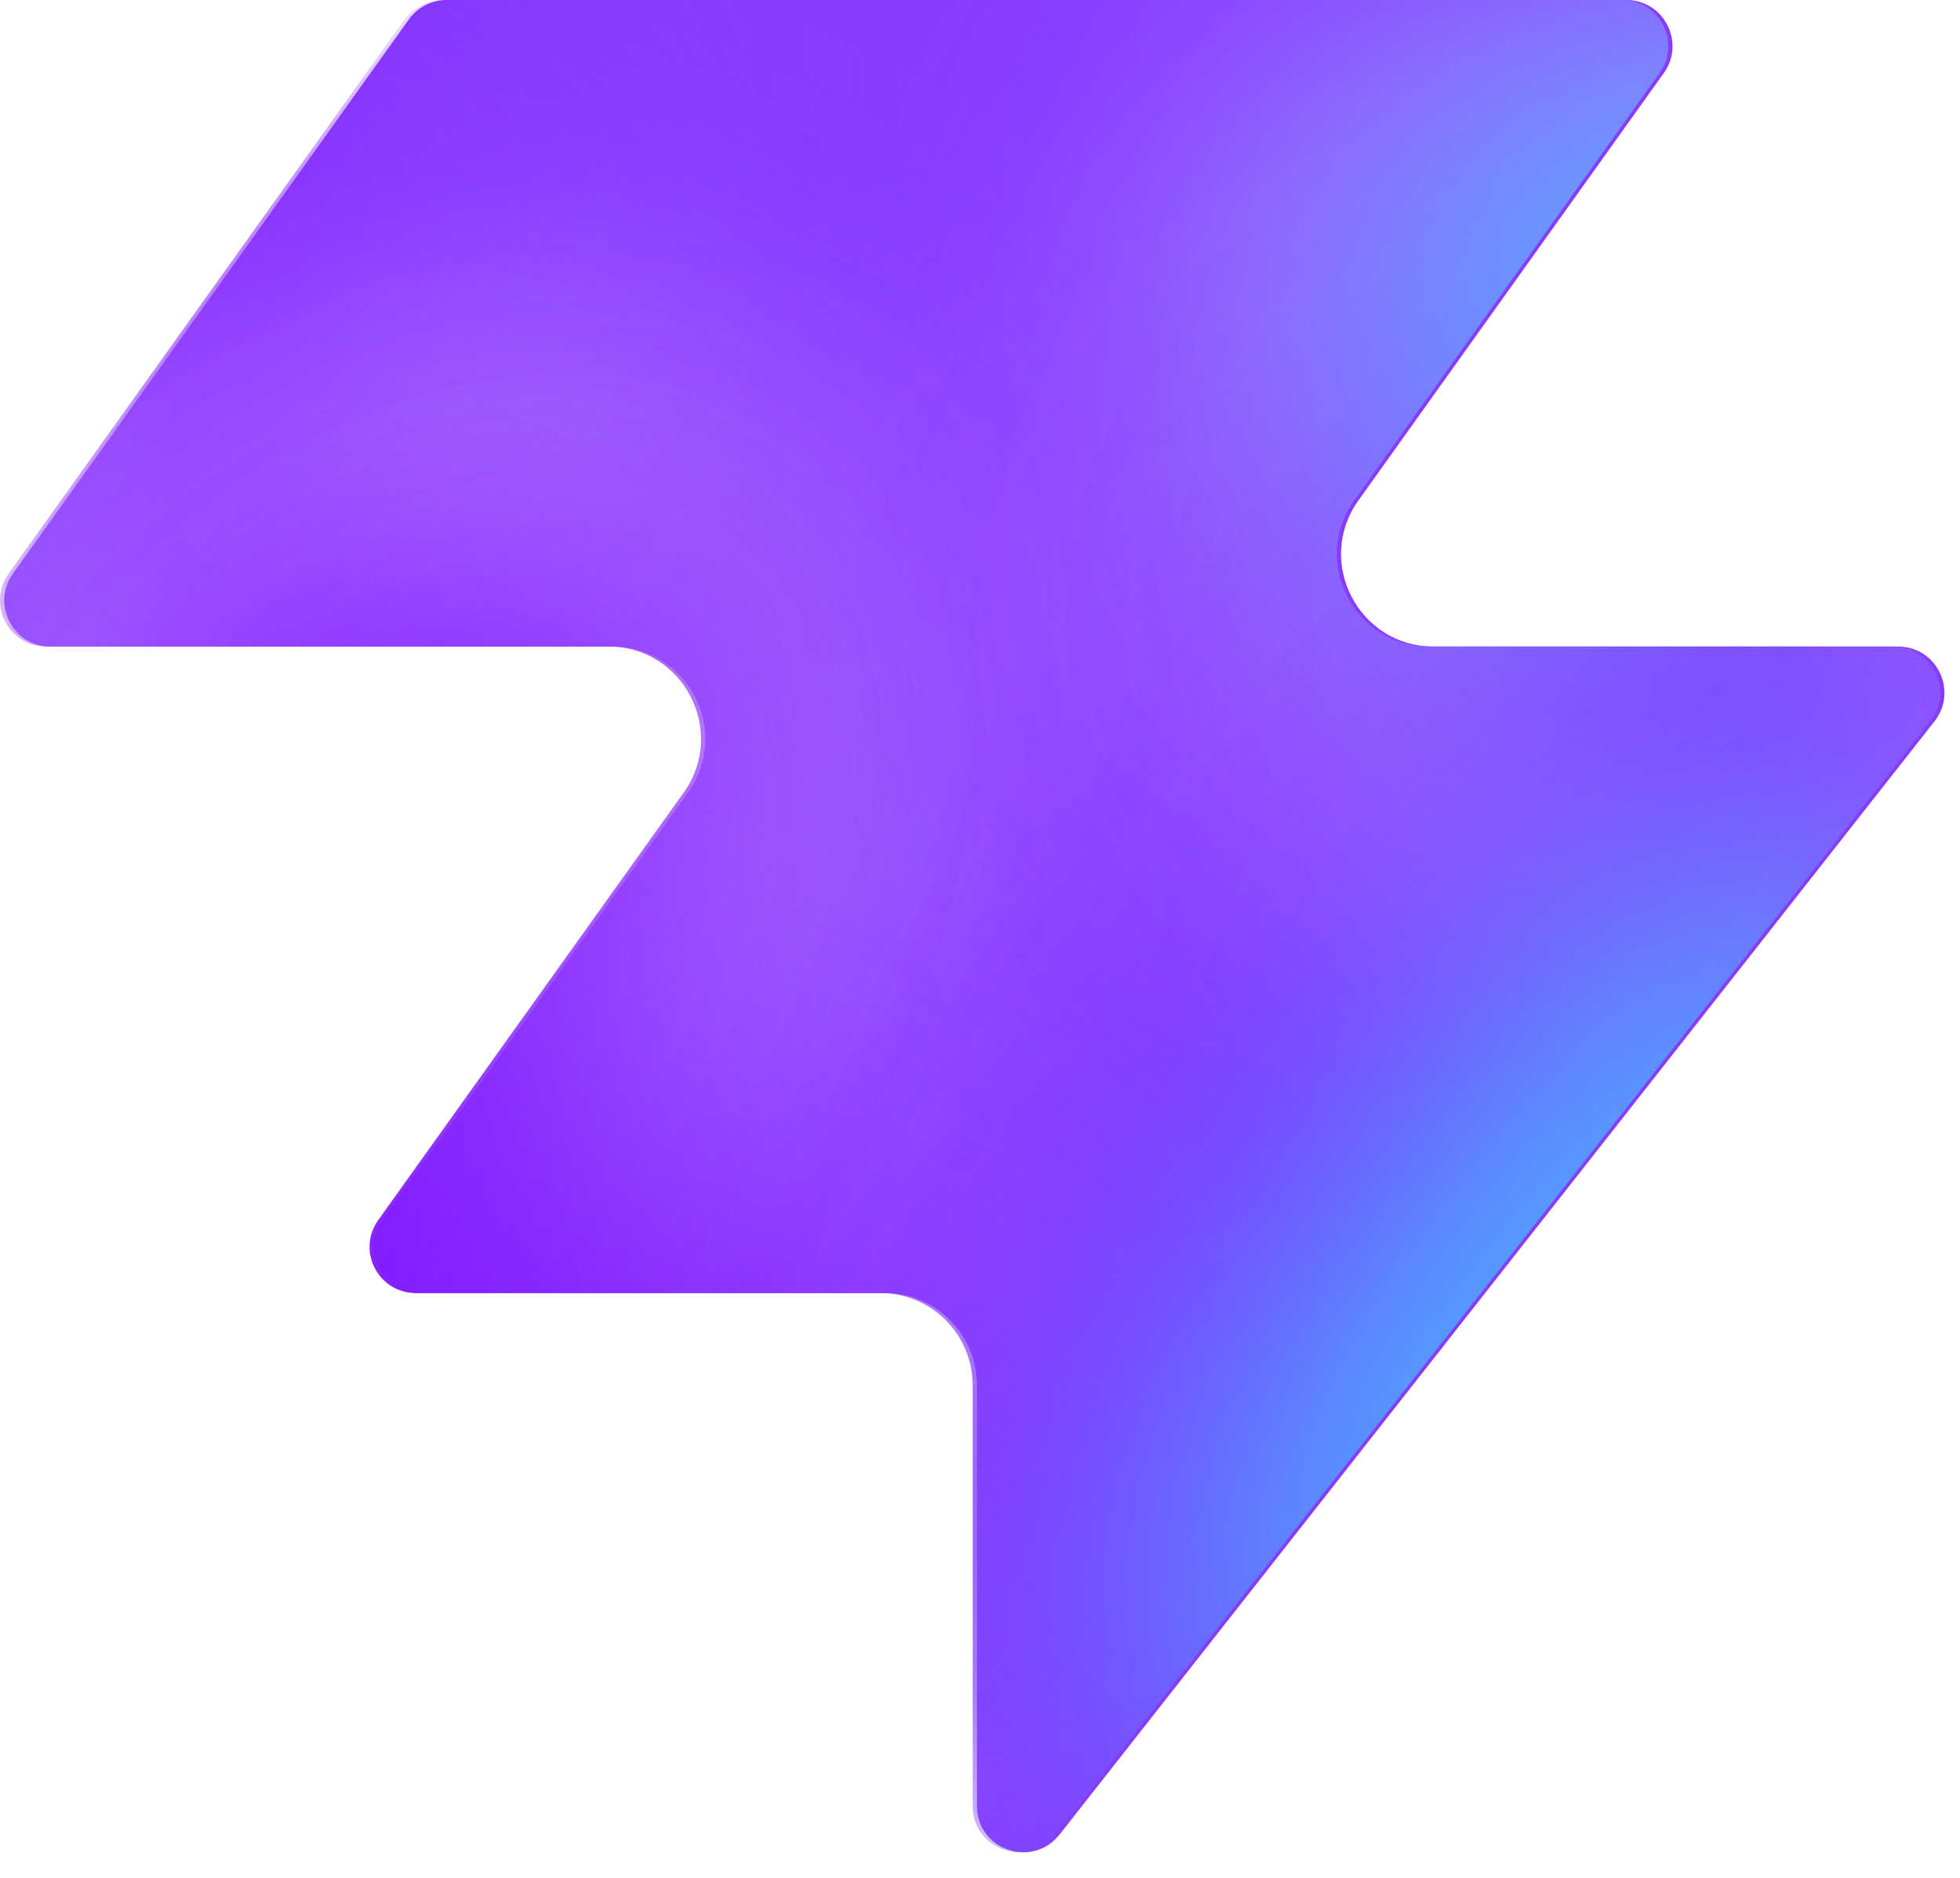
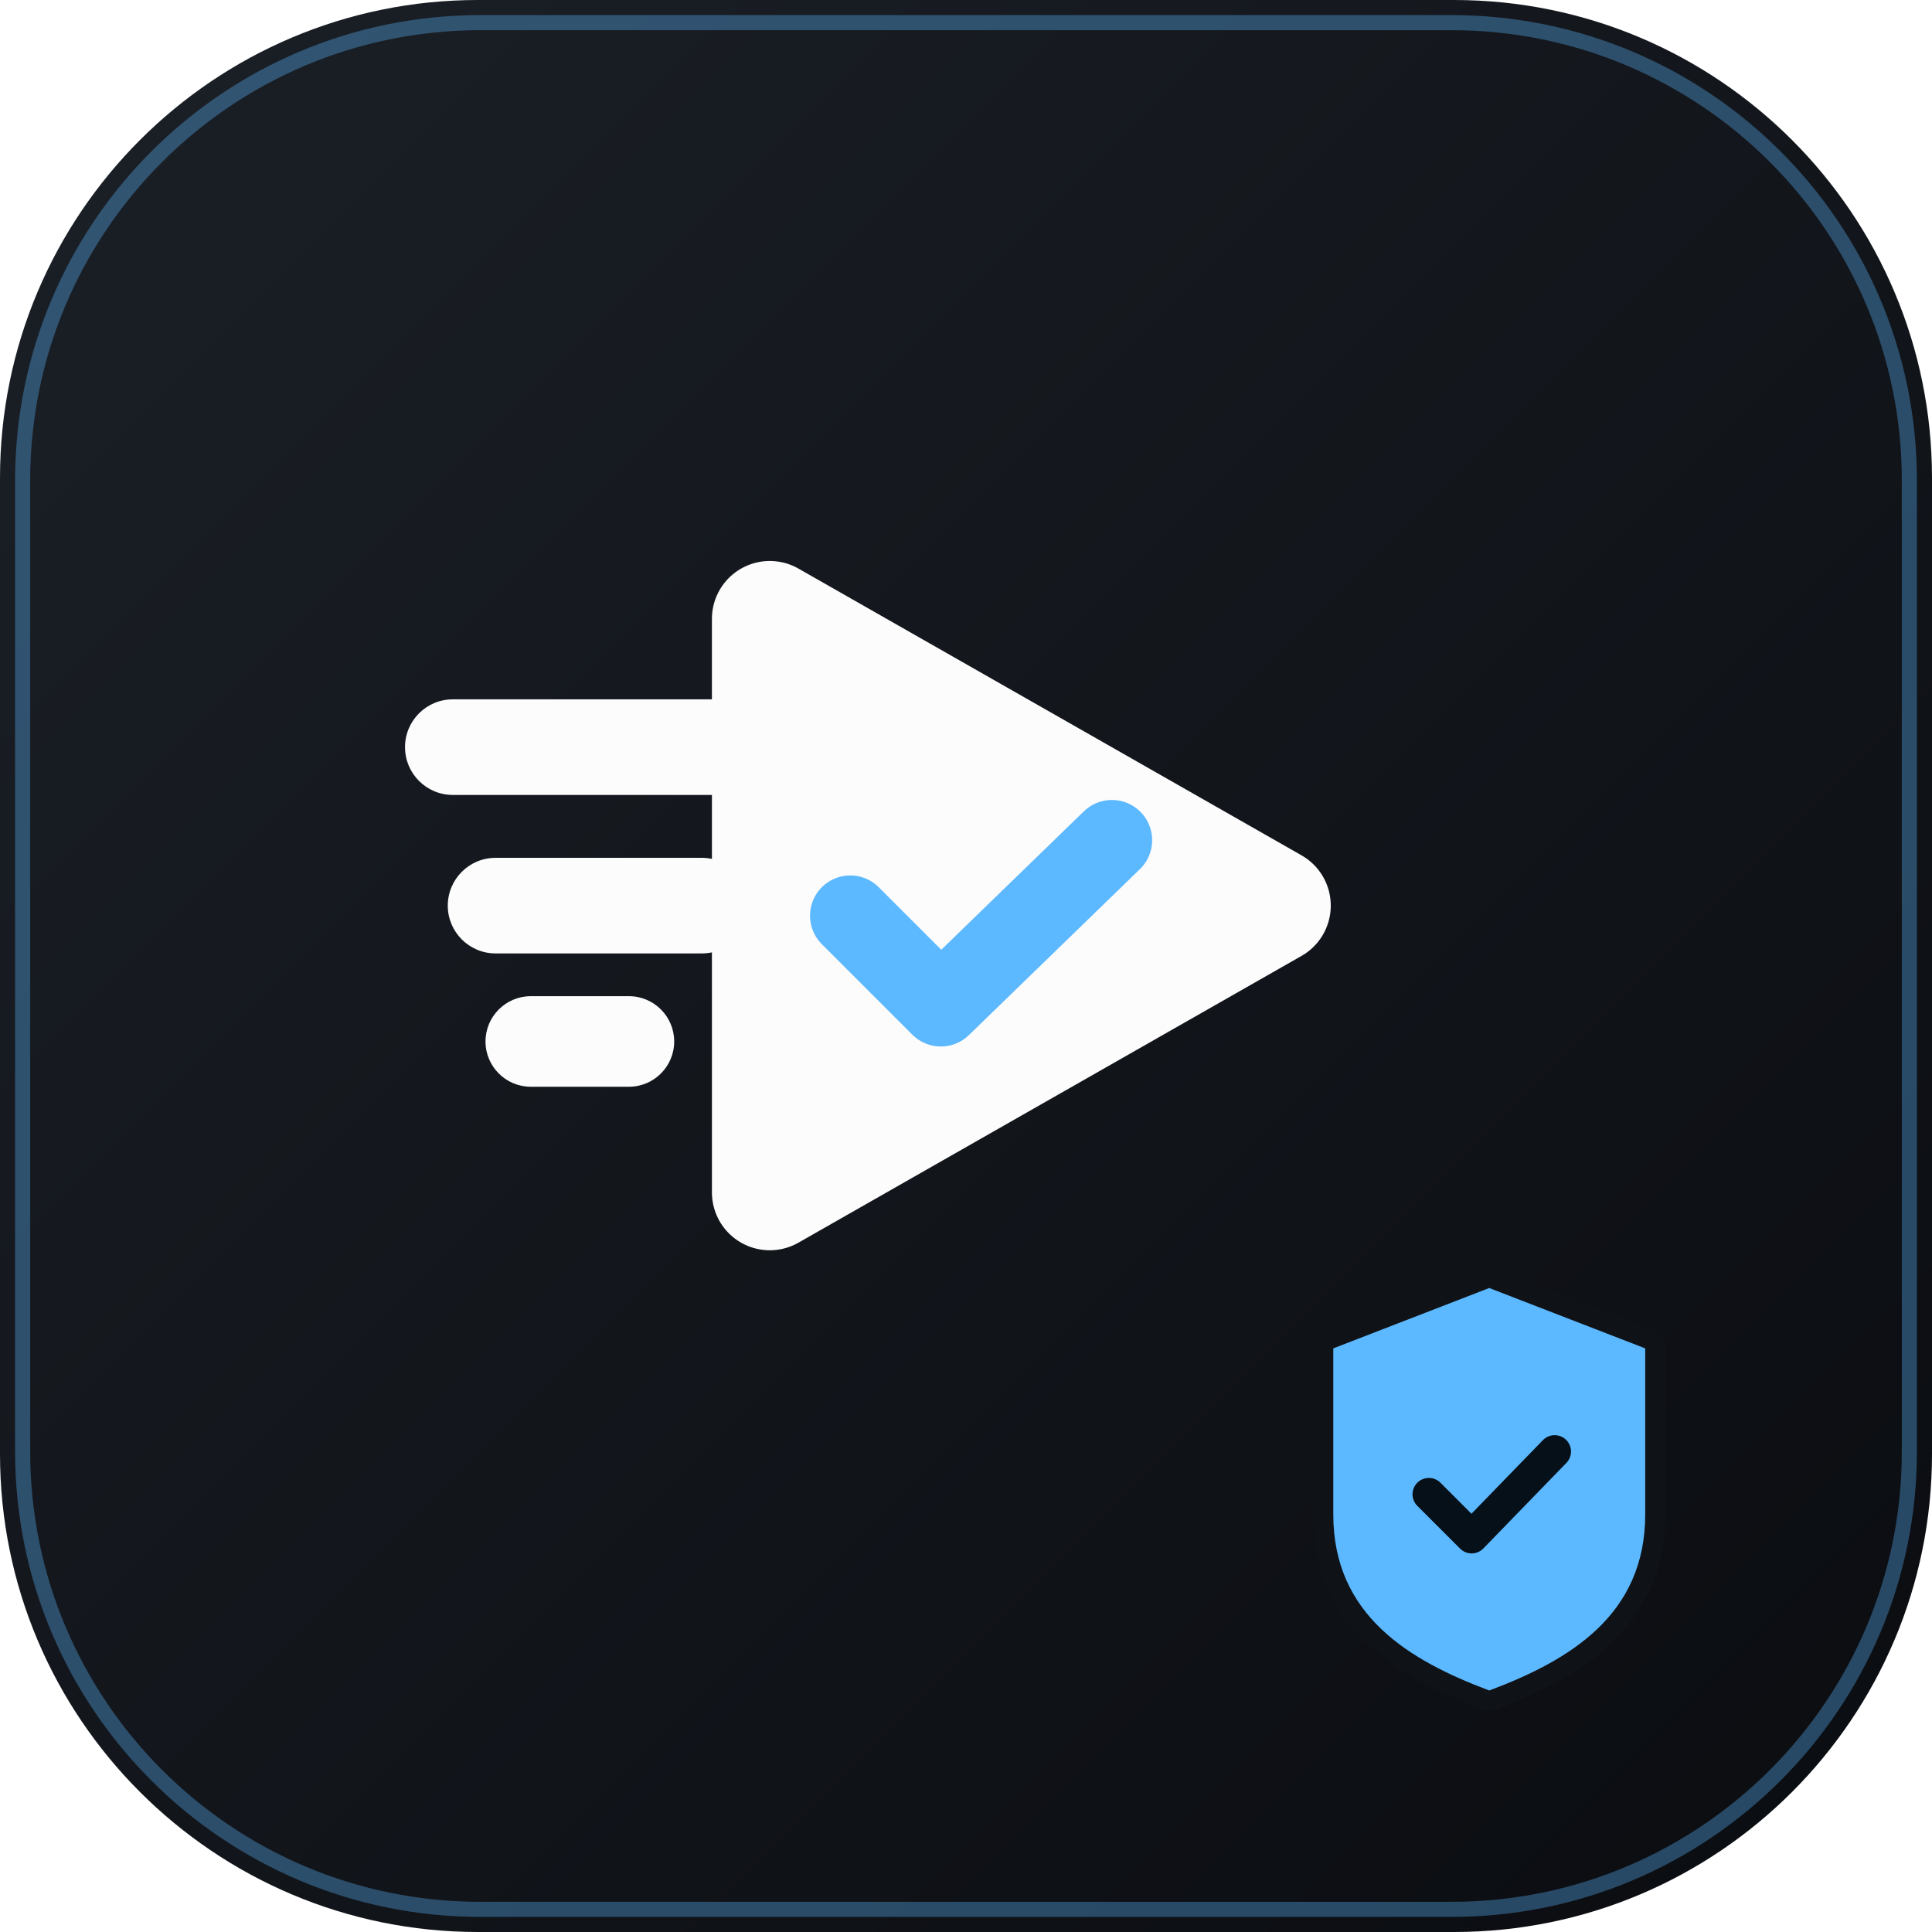
- <svg xmlns="http://www.w3.org/2000/svg" width="48" height="46" fill="none" viewBox="0 0 48 46">
-   <path fill="#863bff" d="M25.946 44.938c-.664.845-2.021.375-2.021-.698V33.937a2.26 2.26 0 0 0-2.262-2.262H10.287c-.92 0-1.456-1.04-.92-1.788l7.48-10.471c1.07-1.497 0-3.578-1.842-3.578H1.237c-.92 0-1.456-1.04-.92-1.788L10.013.474c.214-.297.556-.474.92-.474h28.894c.92 0 1.456 1.04.92 1.788l-7.48 10.471c-1.07 1.498 0 3.579 1.842 3.579h11.377c.943 0 1.473 1.088.89 1.83L25.947 44.94z" style="fill:#863bff;fill:color(display-p3 .525 .23 1);fill-opacity:1" />
-   <mask id="a" width="48" height="46" x="0" y="0" maskUnits="userSpaceOnUse" style="mask-type:alpha">
-     <path fill="#000" d="M25.842 44.938c-.664.844-2.021.375-2.021-.698V33.937a2.26 2.26 0 0 0-2.262-2.262H10.183c-.92 0-1.456-1.04-.92-1.788l7.48-10.471c1.07-1.498 0-3.579-1.842-3.579H1.133c-.92 0-1.456-1.04-.92-1.787L9.91.473c.214-.297.556-.474.92-.474h28.894c.92 0 1.456 1.04.92 1.788l-7.48 10.471c-1.07 1.498 0 3.578 1.842 3.578h11.377c.943 0 1.473 1.088.89 1.832L25.843 44.94z" style="fill:#000;fill-opacity:1" />
-   </mask>
-   <g mask="url(#a)">
-     <g filter="url(#b)">
-       <ellipse cx="5.508" cy="14.704" fill="#ede6ff" rx="5.508" ry="14.704" style="fill:#ede6ff;fill:color(display-p3 .927 .903 1);fill-opacity:1" transform="matrix(.00324 1 1 -.00324 -4.47 31.516)" />
+ <svg xmlns="http://www.w3.org/2000/svg" viewBox="0 0 768 768" width="512" height="512">
+   <defs>
+     <linearGradient id="bg" x1="0" y1="0" x2="1" y2="1">
+       <stop offset="0" stop-color="#1B2027" />
+       <stop offset="1" stop-color="#0A0C10" />
+     </linearGradient>
+   </defs>
+   <rect width="768" height="768" rx="190" fill="url(#bg)" />
+   <rect x="9" y="9" width="750" height="750" rx="182" fill="none" stroke="#5CB8FF" stroke-opacity=".35" stroke-width="6" />
+   <g transform="translate(-34 -34)">
+     <g fill="#FCFCFC">
+       <rect x="195" y="312" width="155" height="38" rx="19" />
+       <rect x="212" y="375" width="120" height="38" rx="19" />
+       <rect x="227" y="430" width="75" height="36" rx="18" />
+       <polygon points="340,280 540,394 340,508" stroke="#FCFCFC" stroke-width="46" stroke-linejoin="round" />
    </g>
-     <g filter="url(#c)">
-       <ellipse cx="10.399" cy="29.851" fill="#ede6ff" rx="10.399" ry="29.851" style="fill:#ede6ff;fill:color(display-p3 .927 .903 1);fill-opacity:1" transform="matrix(.00324 1 1 -.00324 -39.328 7.883)" />
-     </g>
-     <g filter="url(#d)">
-       <ellipse cx="5.508" cy="30.487" fill="#7e14ff" rx="5.508" ry="30.487" style="fill:#7e14ff;fill:color(display-p3 .492 .077 1);fill-opacity:1" transform="rotate(89.814 -25.913 -14.639)scale(1 -1)" />
-     </g>
-     <g filter="url(#e)">
-       <ellipse cx="5.508" cy="30.599" fill="#7e14ff" rx="5.508" ry="30.599" style="fill:#7e14ff;fill:color(display-p3 .492 .077 1);fill-opacity:1" transform="rotate(89.814 -32.644 -3.334)scale(1 -1)" />
-     </g>
-     <g filter="url(#f)">
-       <ellipse cx="5.508" cy="30.599" fill="#7e14ff" rx="5.508" ry="30.599" style="fill:#7e14ff;fill:color(display-p3 .492 .077 1);fill-opacity:1" transform="matrix(.00324 1 1 -.00324 -34.34 30.47)" />
-     </g>
-     <g filter="url(#g)">
-       <ellipse cx="14.072" cy="22.078" fill="#ede6ff" rx="14.072" ry="22.078" style="fill:#ede6ff;fill:color(display-p3 .927 .903 1);fill-opacity:1" transform="rotate(93.35 24.506 48.493)scale(-1 1)" />
-     </g>
-     <g filter="url(#h)">
-       <ellipse cx="3.47" cy="21.501" fill="#7e14ff" rx="3.47" ry="21.501" style="fill:#7e14ff;fill:color(display-p3 .492 .077 1);fill-opacity:1" transform="rotate(89.009 28.708 47.59)scale(-1 1)" />
-     </g>
-     <g filter="url(#i)">
-       <ellipse cx="3.47" cy="21.501" fill="#7e14ff" rx="3.47" ry="21.501" style="fill:#7e14ff;fill:color(display-p3 .492 .077 1);fill-opacity:1" transform="rotate(89.009 28.708 47.59)scale(-1 1)" />
-     </g>
-     <g filter="url(#j)">
-       <ellipse cx=".387" cy="8.972" fill="#7e14ff" rx="4.407" ry="29.108" style="fill:#7e14ff;fill:color(display-p3 .492 .077 1);fill-opacity:1" transform="rotate(39.51 .387 8.972)" />
-     </g>
-     <g filter="url(#k)">
-       <ellipse cx="47.523" cy="-6.092" fill="#7e14ff" rx="4.407" ry="29.108" style="fill:#7e14ff;fill:color(display-p3 .492 .077 1);fill-opacity:1" transform="rotate(37.892 47.523 -6.092)" />
-     </g>
-     <g filter="url(#l)">
-       <ellipse cx="41.412" cy="6.333" fill="#47bfff" rx="5.971" ry="9.665" style="fill:#47bfff;fill:color(display-p3 .28 .748 1);fill-opacity:1" transform="rotate(37.892 41.412 6.333)" />
-     </g>
-     <g filter="url(#m)">
-       <ellipse cx="-1.879" cy="38.332" fill="#7e14ff" rx="4.407" ry="29.108" style="fill:#7e14ff;fill:color(display-p3 .492 .077 1);fill-opacity:1" transform="rotate(37.892 -1.88 38.332)" />
-     </g>
-     <g filter="url(#n)">
-       <ellipse cx="-1.879" cy="38.332" fill="#7e14ff" rx="4.407" ry="29.108" style="fill:#7e14ff;fill:color(display-p3 .492 .077 1);fill-opacity:1" transform="rotate(37.892 -1.88 38.332)" />
-     </g>
-     <g filter="url(#o)">
-       <ellipse cx="35.651" cy="29.907" fill="#7e14ff" rx="4.407" ry="29.108" style="fill:#7e14ff;fill:color(display-p3 .492 .077 1);fill-opacity:1" transform="rotate(37.892 35.651 29.907)" />
-     </g>
-     <g filter="url(#p)">
-       <ellipse cx="38.418" cy="32.4" fill="#47bfff" rx="5.971" ry="15.297" style="fill:#47bfff;fill:color(display-p3 .28 .748 1);fill-opacity:1" transform="rotate(37.892 38.418 32.4)" />
-     </g>
+     <path d="M372 398l36 36 68-66" fill="none" stroke="#5CB8FF" stroke-width="32" stroke-linecap="round" stroke-linejoin="round" />
  </g>
-   <defs>
-     <filter id="b" width="60.045" height="41.654" x="-19.77" y="16.149" color-interpolation-filters="sRGB" filterUnits="userSpaceOnUse">
-       <feFlood flood-opacity="0" result="BackgroundImageFix" />
-       <feBlend in="SourceGraphic" in2="BackgroundImageFix" result="shape" />
-       <feGaussianBlur result="effect1_foregroundBlur_2002_17158" stdDeviation="7.659" />
-     </filter>
-     <filter id="c" width="90.34" height="51.437" x="-54.613" y="-7.533" color-interpolation-filters="sRGB" filterUnits="userSpaceOnUse">
-       <feFlood flood-opacity="0" result="BackgroundImageFix" />
-       <feBlend in="SourceGraphic" in2="BackgroundImageFix" result="shape" />
-       <feGaussianBlur result="effect1_foregroundBlur_2002_17158" stdDeviation="7.659" />
-     </filter>
-     <filter id="d" width="79.355" height="29.4" x="-49.64" y="2.03" color-interpolation-filters="sRGB" filterUnits="userSpaceOnUse">
-       <feFlood flood-opacity="0" result="BackgroundImageFix" />
-       <feBlend in="SourceGraphic" in2="BackgroundImageFix" result="shape" />
-       <feGaussianBlur result="effect1_foregroundBlur_2002_17158" stdDeviation="4.596" />
-     </filter>
-     <filter id="e" width="79.579" height="29.4" x="-45.045" y="20.029" color-interpolation-filters="sRGB" filterUnits="userSpaceOnUse">
-       <feFlood flood-opacity="0" result="BackgroundImageFix" />
-       <feBlend in="SourceGraphic" in2="BackgroundImageFix" result="shape" />
-       <feGaussianBlur result="effect1_foregroundBlur_2002_17158" stdDeviation="4.596" />
-     </filter>
-     <filter id="f" width="79.579" height="29.4" x="-43.513" y="21.178" color-interpolation-filters="sRGB" filterUnits="userSpaceOnUse">
-       <feFlood flood-opacity="0" result="BackgroundImageFix" />
-       <feBlend in="SourceGraphic" in2="BackgroundImageFix" result="shape" />
-       <feGaussianBlur result="effect1_foregroundBlur_2002_17158" stdDeviation="4.596" />
-     </filter>
-     <filter id="g" width="74.749" height="58.852" x="15.756" y="-17.901" color-interpolation-filters="sRGB" filterUnits="userSpaceOnUse">
-       <feFlood flood-opacity="0" result="BackgroundImageFix" />
-       <feBlend in="SourceGraphic" in2="BackgroundImageFix" result="shape" />
-       <feGaussianBlur result="effect1_foregroundBlur_2002_17158" stdDeviation="7.659" />
-     </filter>
-     <filter id="h" width="61.377" height="25.362" x="23.548" y="2.284" color-interpolation-filters="sRGB" filterUnits="userSpaceOnUse">
-       <feFlood flood-opacity="0" result="BackgroundImageFix" />
-       <feBlend in="SourceGraphic" in2="BackgroundImageFix" result="shape" />
-       <feGaussianBlur result="effect1_foregroundBlur_2002_17158" stdDeviation="4.596" />
-     </filter>
-     <filter id="i" width="61.377" height="25.362" x="23.548" y="2.284" color-interpolation-filters="sRGB" filterUnits="userSpaceOnUse">
-       <feFlood flood-opacity="0" result="BackgroundImageFix" />
-       <feBlend in="SourceGraphic" in2="BackgroundImageFix" result="shape" />
-       <feGaussianBlur result="effect1_foregroundBlur_2002_17158" stdDeviation="4.596" />
-     </filter>
-     <filter id="j" width="56.045" height="63.649" x="-27.636" y="-22.853" color-interpolation-filters="sRGB" filterUnits="userSpaceOnUse">
-       <feFlood flood-opacity="0" result="BackgroundImageFix" />
-       <feBlend in="SourceGraphic" in2="BackgroundImageFix" result="shape" />
-       <feGaussianBlur result="effect1_foregroundBlur_2002_17158" stdDeviation="4.596" />
-     </filter>
-     <filter id="k" width="54.814" height="64.646" x="20.116" y="-38.415" color-interpolation-filters="sRGB" filterUnits="userSpaceOnUse">
-       <feFlood flood-opacity="0" result="BackgroundImageFix" />
-       <feBlend in="SourceGraphic" in2="BackgroundImageFix" result="shape" />
-       <feGaussianBlur result="effect1_foregroundBlur_2002_17158" stdDeviation="4.596" />
-     </filter>
-     <filter id="l" width="33.541" height="35.313" x="24.641" y="-11.323" color-interpolation-filters="sRGB" filterUnits="userSpaceOnUse">
-       <feFlood flood-opacity="0" result="BackgroundImageFix" />
-       <feBlend in="SourceGraphic" in2="BackgroundImageFix" result="shape" />
-       <feGaussianBlur result="effect1_foregroundBlur_2002_17158" stdDeviation="4.596" />
-     </filter>
-     <filter id="m" width="54.814" height="64.646" x="-29.286" y="6.009" color-interpolation-filters="sRGB" filterUnits="userSpaceOnUse">
-       <feFlood flood-opacity="0" result="BackgroundImageFix" />
-       <feBlend in="SourceGraphic" in2="BackgroundImageFix" result="shape" />
-       <feGaussianBlur result="effect1_foregroundBlur_2002_17158" stdDeviation="4.596" />
-     </filter>
-     <filter id="n" width="54.814" height="64.646" x="-29.286" y="6.009" color-interpolation-filters="sRGB" filterUnits="userSpaceOnUse">
-       <feFlood flood-opacity="0" result="BackgroundImageFix" />
-       <feBlend in="SourceGraphic" in2="BackgroundImageFix" result="shape" />
-       <feGaussianBlur result="effect1_foregroundBlur_2002_17158" stdDeviation="4.596" />
-     </filter>
-     <filter id="o" width="54.814" height="64.646" x="8.244" y="-2.416" color-interpolation-filters="sRGB" filterUnits="userSpaceOnUse">
-       <feFlood flood-opacity="0" result="BackgroundImageFix" />
-       <feBlend in="SourceGraphic" in2="BackgroundImageFix" result="shape" />
-       <feGaussianBlur result="effect1_foregroundBlur_2002_17158" stdDeviation="4.596" />
-     </filter>
-     <filter id="p" width="39.409" height="43.623" x="18.713" y="10.588" color-interpolation-filters="sRGB" filterUnits="userSpaceOnUse">
-       <feFlood flood-opacity="0" result="BackgroundImageFix" />
-       <feBlend in="SourceGraphic" in2="BackgroundImageFix" result="shape" />
-       <feGaussianBlur result="effect1_foregroundBlur_2002_17158" stdDeviation="4.596" />
-     </filter>
-   </defs>
+   <g transform="translate(592 590)">
+     <path d="M0-78L62-54V12C62 52 32 70 0 82-32 70-62 52-62 12V-54Z" fill="#5CB8FF" stroke="#0F1216" stroke-width="16" stroke-linejoin="round" paint-order="stroke" />
+     <path d="M-24 4l17 17 33-34" fill="none" stroke="#061018" stroke-width="13" stroke-linecap="round" stroke-linejoin="round" />
+   </g>
</svg>
